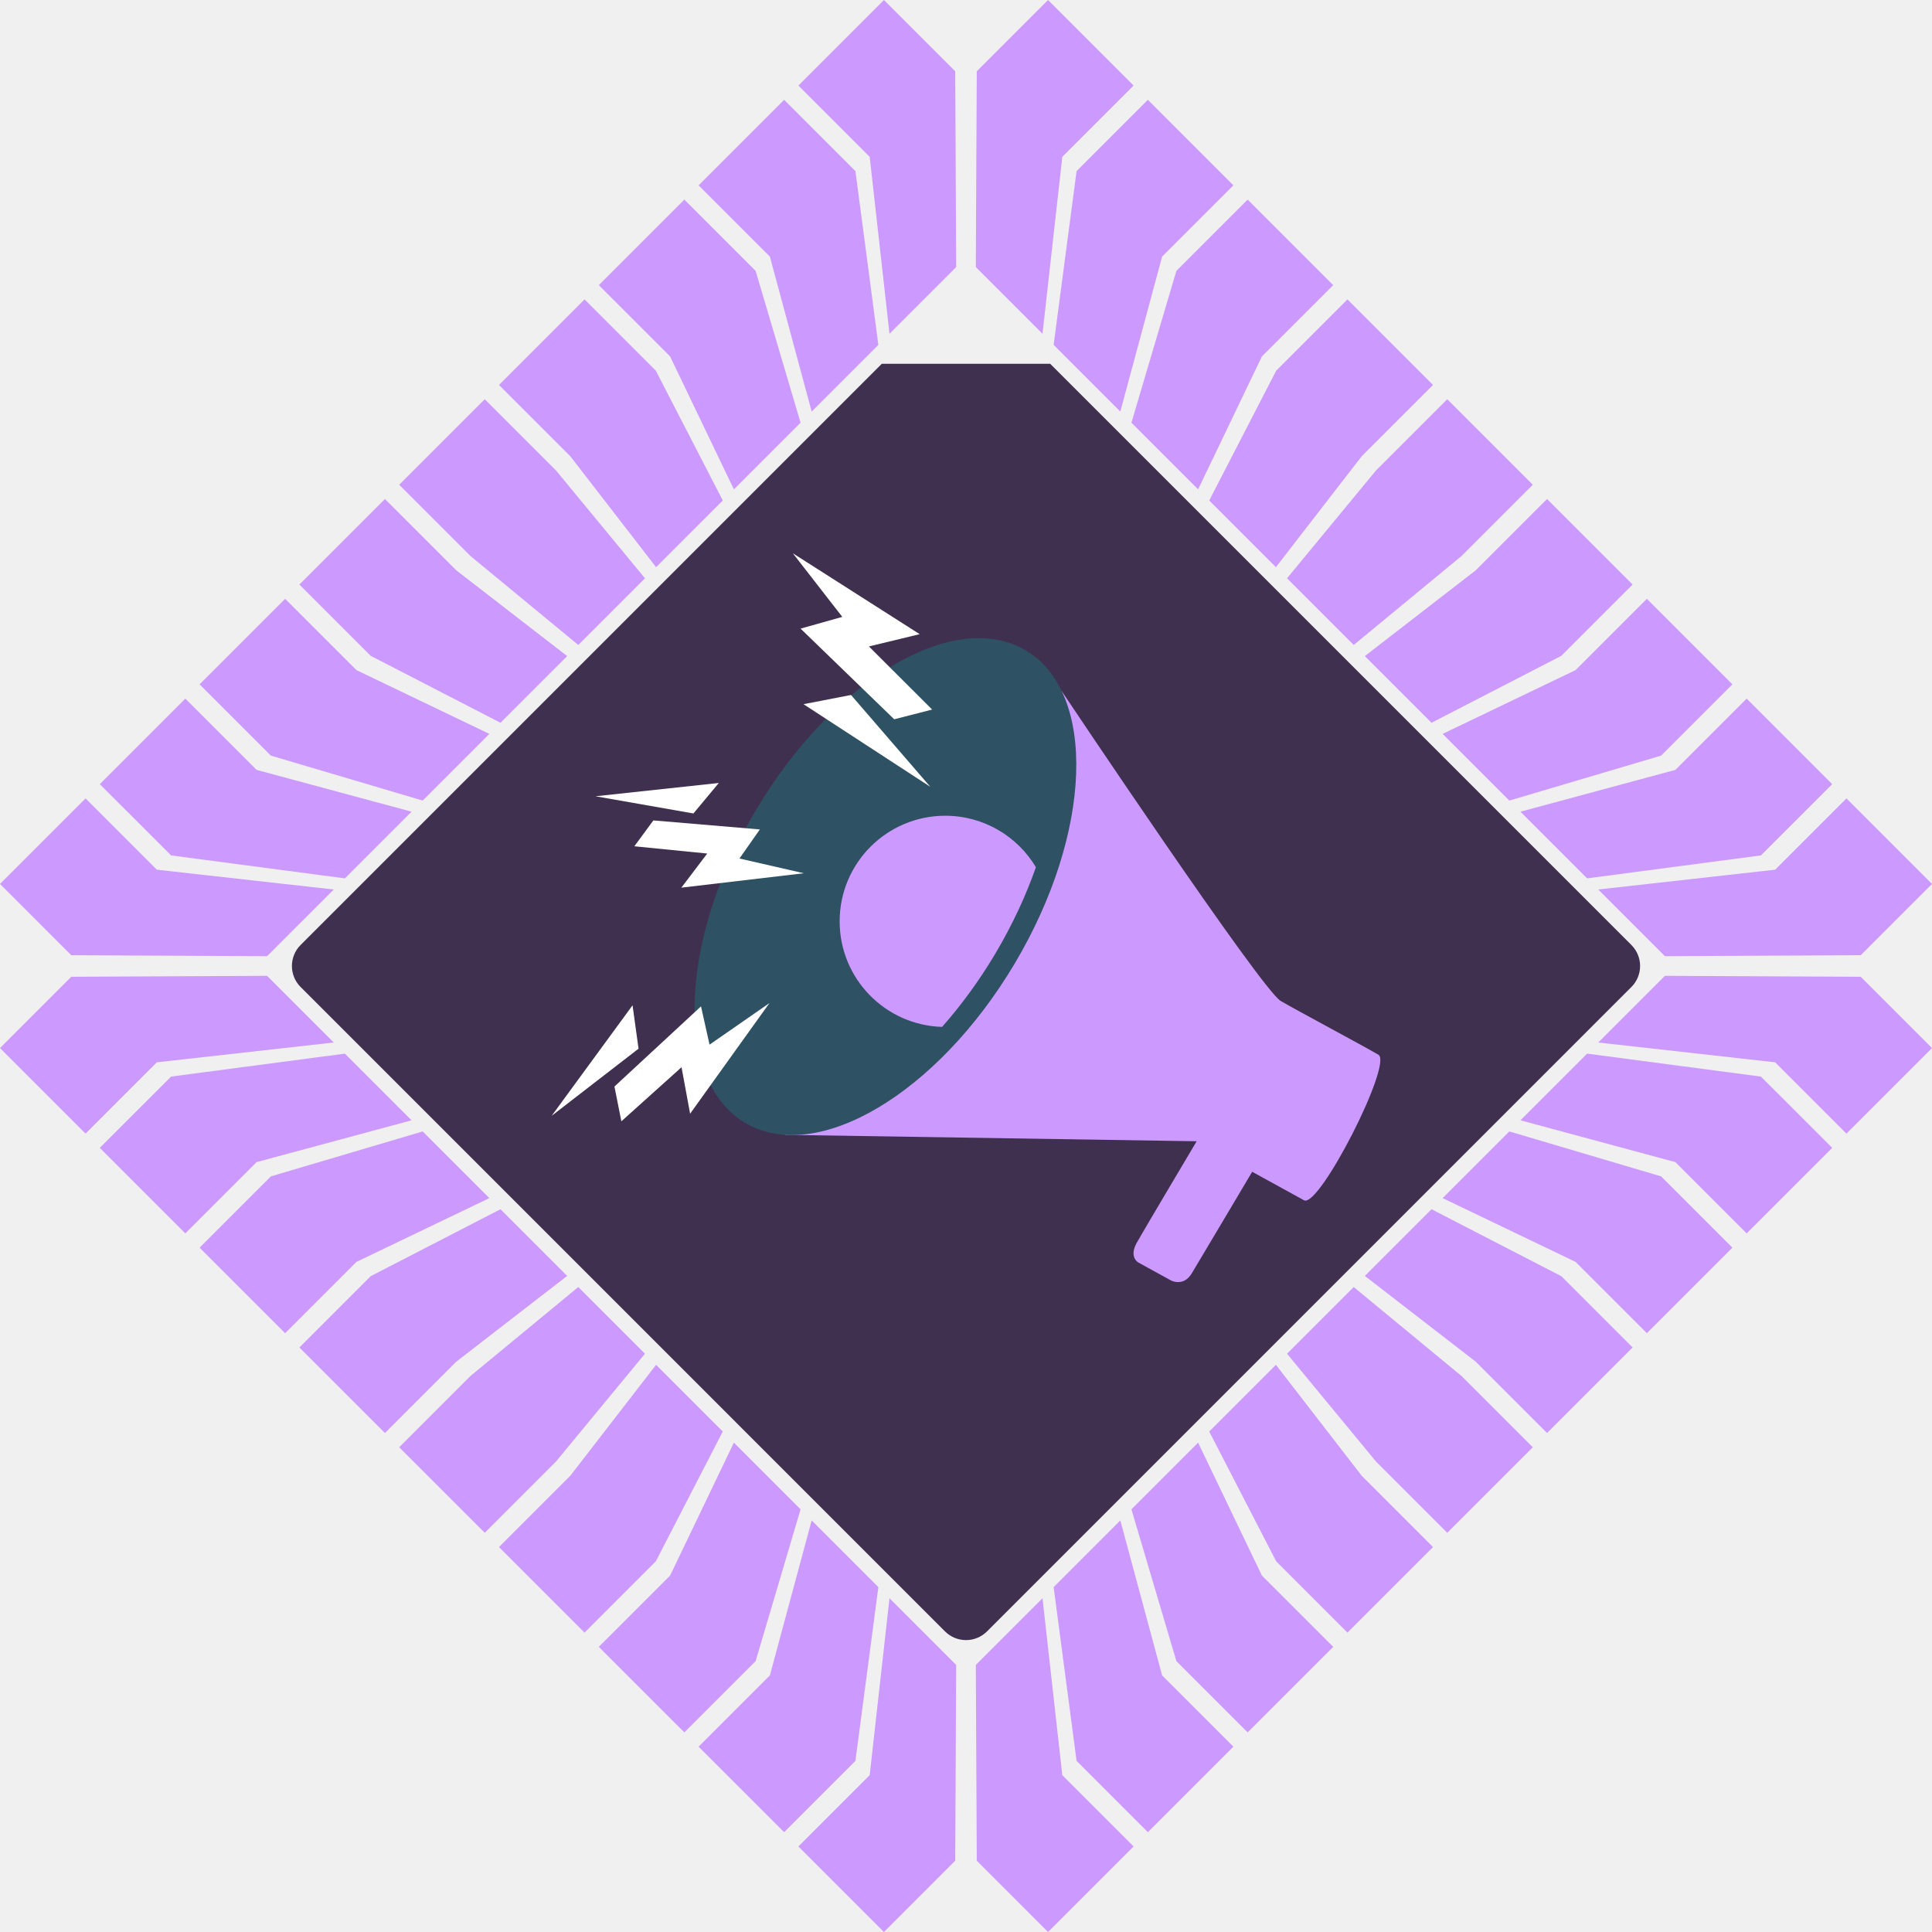
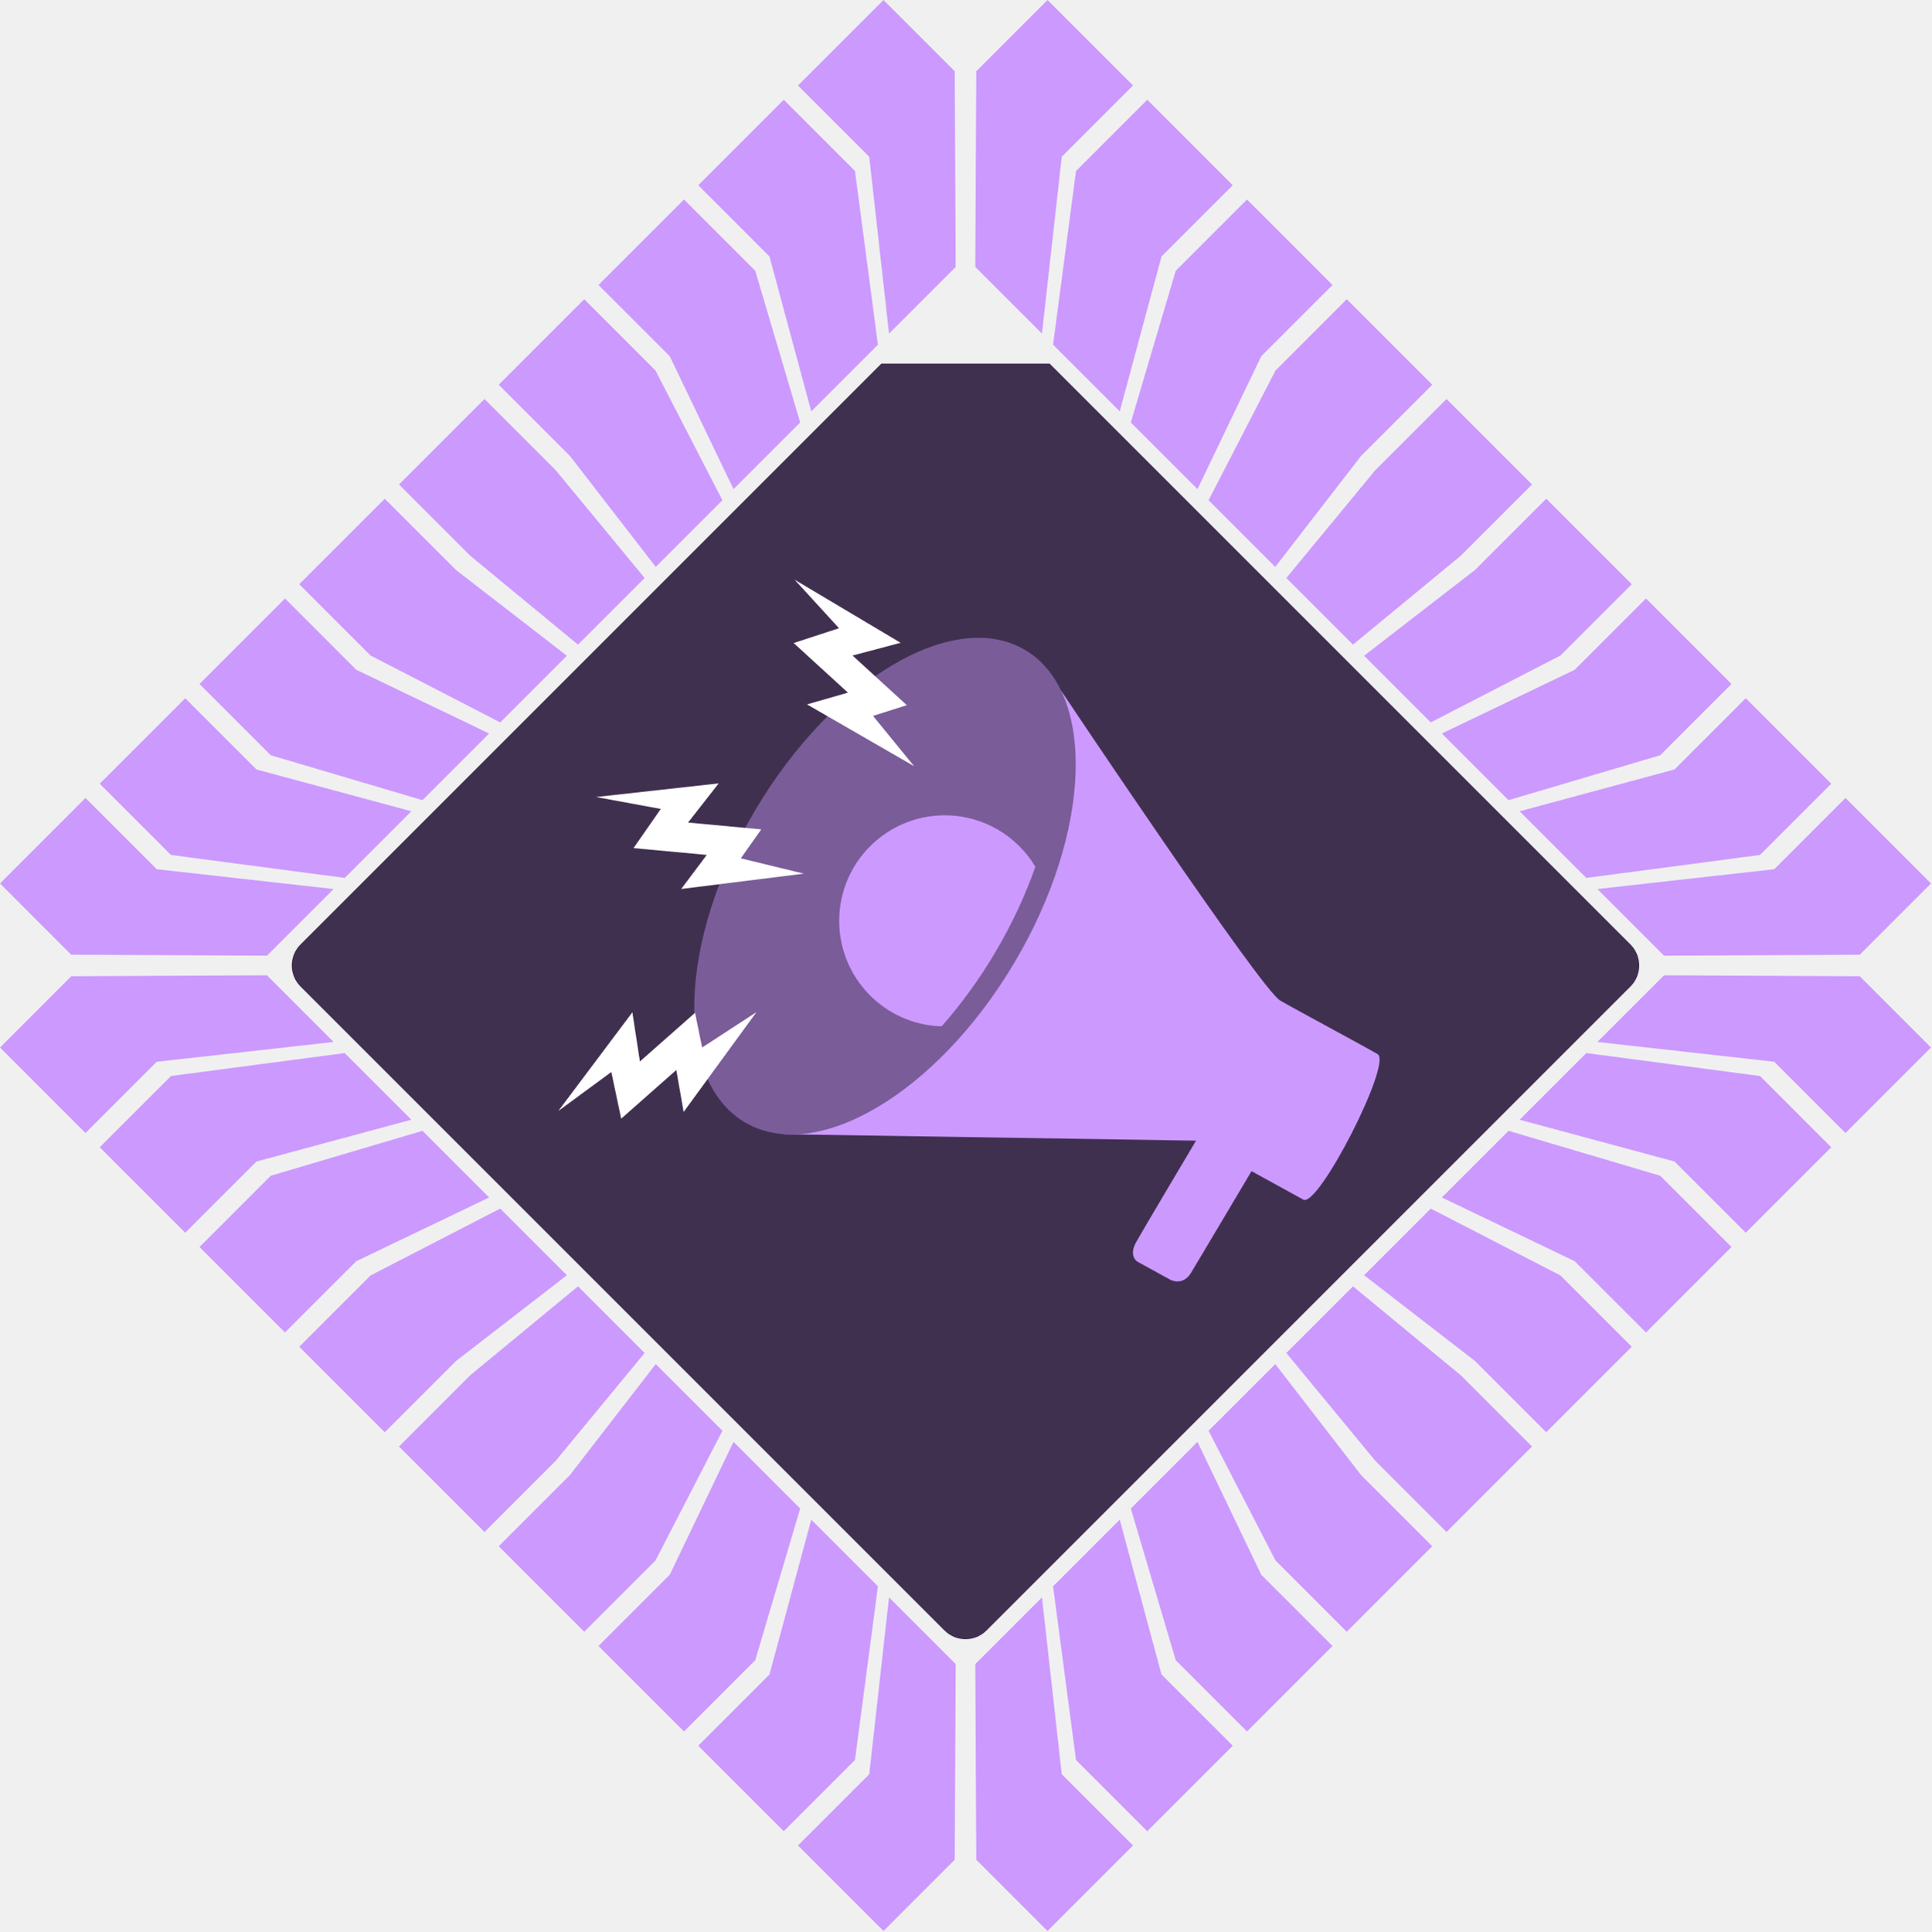
- <svg xmlns="http://www.w3.org/2000/svg" version="1.1" x="0px" y="0px" viewBox="0 0 566.929 566.929" enable-background="new 0 0 566.929 566.929" xml:space="preserve">
-   <g id="Outer_Square">
-     <g id="Bottom_Right">
-       <polyline fill="#cc99ff" points="488.554,286.348 546.013,286.625 566.929,307.546 541.829,332.647 520.907,311.726     468.985,305.916 488.554,286.348   " />
-       <polyline fill="#cc99ff" points="465.726,309.179 516.725,315.912 537.646,336.829 512.542,361.93 491.624,341.013     446.157,328.744 465.726,309.179   " />
-       <polyline fill="#cc99ff" points="442.895,332.007 487.44,345.196 508.358,366.113 483.257,391.214 462.341,370.297     423.325,351.575 442.895,332.007   " />
-       <polyline fill="#cc99ff" points="420.066,354.838 458.152,374.48 479.073,395.401 453.97,420.502 433.052,399.585     400.499,374.407 420.066,354.838   " />
-       <polyline fill="#cc99ff" points="397.235,377.666 428.869,403.768 449.786,424.685 424.685,449.785 403.769,428.868     377.666,397.234 397.235,377.666   " />
-       <polyline fill="#cc99ff" points="374.408,400.494 399.585,433.052 420.503,453.973 395.402,479.073 374.481,458.152     354.835,420.066 374.408,400.494   " />
-       <polyline fill="#cc99ff" points="351.575,423.325 370.298,462.34 391.218,483.257 366.112,508.357 345.196,487.44     332.007,442.895 351.575,423.325   " />
-       <polyline fill="#cc99ff" points="328.749,446.157 341.013,491.623 361.931,512.54 336.829,537.641 315.913,516.724     309.179,465.726 328.749,446.157   " />
-       <polyline fill="#cc99ff" points="305.917,468.988 311.726,520.907 332.645,541.828 307.542,566.929 286.626,546.008     286.349,488.554 305.917,468.988   " />
-     </g>
-     <g id="Top_Right">
-       <polyline fill="#cc99ff" points="488.554,280.581 546.012,280.304 566.929,259.383 541.828,234.282 520.907,255.203     468.985,261.013 488.554,280.581   " />
-       <polyline fill="#cc99ff" points="465.726,257.75 516.725,251.017 537.646,230.1 512.541,204.999 491.624,225.916 446.156,238.185     465.726,257.75   " />
-       <polyline fill="#cc99ff" points="442.895,234.922 487.44,221.732 508.357,200.815 483.257,175.715 462.341,196.632     423.325,215.354 442.895,234.922   " />
-       <polyline fill="#cc99ff" points="420.066,212.091 458.152,192.448 479.073,171.527 453.969,146.427 433.052,167.344     400.498,192.521 420.066,212.091   " />
-       <polyline fill="#cc99ff" points="397.234,189.263 428.869,163.161 449.786,142.244 424.685,117.144 403.768,138.061     377.666,169.694 397.234,189.263   " />
-       <polyline fill="#cc99ff" points="374.408,166.435 399.585,133.877 420.502,112.956 395.402,87.855 374.481,108.776     354.834,146.862 374.408,166.435   " />
-       <polyline fill="#cc99ff" points="351.575,143.604 370.298,104.589 391.218,83.672 366.112,58.571 345.196,79.488 332.007,124.034     351.575,143.604   " />
-       <polyline fill="#cc99ff" points="328.749,120.771 341.013,75.306 361.93,54.389 336.829,29.288 315.912,50.205 309.179,101.203     328.749,120.771   " />
-       <polyline fill="#cc99ff" points="305.916,97.94 311.725,46.021 332.645,25.101 307.542,0 286.625,20.921 286.348,78.375     305.916,97.94   " />
-     </g>
-     <g id="Bottom_Left">
-       <polyline fill="#cc99ff" points="78.376,286.348 20.917,286.625 0,307.546 25.1,332.647 46.022,311.726 97.944,305.916     78.376,286.348   " />
-       <polyline fill="#cc99ff" points="101.204,309.179 50.205,315.912 29.284,336.829 54.387,361.93 75.305,341.013 120.772,328.744     101.204,309.179   " />
-       <polyline fill="#cc99ff" points="124.034,332.007 79.489,345.196 58.571,366.113 83.672,391.214 104.588,370.297 143.604,351.575     124.034,332.007   " />
-       <polyline fill="#cc99ff" points="146.863,354.838 108.777,374.48 87.856,395.401 112.959,420.502 133.877,399.585 166.43,374.407     146.863,354.838   " />
-       <polyline fill="#cc99ff" points="169.694,377.666 138.06,403.768 117.143,424.685 142.245,449.785 163.161,428.868     189.263,397.234 169.694,377.666   " />
-       <polyline fill="#cc99ff" points="192.521,400.494 167.344,433.052 146.426,453.973 171.527,479.073 192.448,458.152     212.094,420.066 192.521,400.494   " />
-       <polyline fill="#cc99ff" points="215.354,423.325 196.631,462.34 175.711,483.257 200.816,508.357 221.733,487.44     234.922,442.895 215.354,423.325   " />
-       <polyline fill="#cc99ff" points="238.18,446.157 225.916,491.623 204.998,512.54 230.1,537.641 251.016,516.724 257.75,465.726     238.18,446.157   " />
-       <polyline fill="#cc99ff" points="261.012,468.988 255.204,520.907 234.284,541.828 259.387,566.929 280.303,546.008     280.581,488.554 261.012,468.988   " />
-     </g>
-     <g id="Top_Left">
-       <polyline fill="#cc99ff" points="78.375,280.581 20.917,280.304 0,259.383 25.101,234.282 46.021,255.203 97.944,261.013     78.375,280.581   " />
-       <polyline fill="#cc99ff" points="101.203,257.75 50.205,251.017 29.284,230.1 54.388,204.999 75.305,225.916 120.772,238.185     101.203,257.75   " />
-       <polyline fill="#cc99ff" points="124.034,234.922 79.488,221.732 58.571,200.815 83.672,175.715 104.588,196.632 143.604,215.354     124.034,234.922   " />
-       <polyline fill="#cc99ff" points="146.863,212.091 108.777,192.448 87.855,171.527 112.96,146.427 133.877,167.344     166.431,192.521 146.863,212.091   " />
-       <polyline fill="#cc99ff" points="169.694,189.263 138.06,163.161 117.143,142.244 142.244,117.144 163.161,138.061     189.263,169.694 169.694,189.263   " />
-       <polyline fill="#cc99ff" points="192.521,166.435 167.344,133.877 146.427,112.956 171.527,87.855 192.448,108.776     212.095,146.862 192.521,166.435   " />
-       <polyline fill="#cc99ff" points="215.354,143.604 196.631,104.589 175.711,83.672 200.816,58.571 221.733,79.488 234.922,124.034     215.354,143.604   " />
-       <polyline fill="#cc99ff" points="238.18,120.771 225.916,75.306 204.999,54.389 230.1,29.288 251.017,50.205 257.75,101.203     238.18,120.771   " />
-       <polyline fill="#cc99ff" points="261.013,97.94 255.204,46.021 234.283,25.101 259.387,0 280.304,20.921 280.581,78.375     261.013,97.94   " />
-     </g>
+ <svg xmlns="http://www.w3.org/2000/svg" width="567" height="567" viewBox="0 0 567 567" fill="none">
+   <g clip-path="url(#clip0_40_2)">
+     <path d="M488.554 286.348L546.013 286.625L566.929 307.546L541.829 332.647L520.907 311.726L468.985 305.916L488.554 286.348Z" fill="#CC99FF" />
+     <path d="M465.726 309.179L516.725 315.912L537.646 336.829L512.542 361.93L491.624 341.013L446.157 328.744L465.726 309.179Z" fill="#CC99FF" />
+     <path d="M442.895 332.007L487.44 345.196L508.358 366.113L483.257 391.214L462.341 370.297L423.325 351.575L442.895 332.007Z" fill="#CC99FF" />
+     <path d="M420.066 354.838L458.152 374.48L479.073 395.401L453.97 420.502L433.052 399.585L400.499 374.407L420.066 354.838Z" fill="#CC99FF" />
+     <path d="M397.235 377.666L428.869 403.768L449.786 424.685L424.685 449.785L403.769 428.868L377.666 397.234L397.235 377.666Z" fill="#CC99FF" />
+     <path d="M374.408 400.494L399.585 433.052L420.503 453.973L395.402 479.073L374.481 458.152L354.835 420.066L374.408 400.494Z" fill="#CC99FF" />
+     <path d="M351.575 423.325L370.298 462.34L391.218 483.257L366.112 508.357L345.196 487.44L332.007 442.895L351.575 423.325Z" fill="#CC99FF" />
+     <path d="M328.749 446.157L341.013 491.623L361.931 512.54L336.829 537.641L315.913 516.724L309.179 465.726L328.749 446.157Z" fill="#CC99FF" />
+     <path d="M305.917 468.988L311.726 520.907L332.645 541.828L307.542 566.929L286.626 546.008L286.349 488.554L305.917 468.988Z" fill="#CC99FF" />
+     <path d="M488.554 280.581L546.012 280.304L566.929 259.383L541.828 234.282L520.907 255.203L468.985 261.013L488.554 280.581Z" fill="#CC99FF" />
+     <path d="M465.726 257.75L516.725 251.017L537.646 230.1L512.541 204.999L491.624 225.916L446.156 238.185L465.726 257.75Z" fill="#CC99FF" />
+     <path d="M442.895 234.922L487.44 221.732L508.357 200.815L483.257 175.715L462.341 196.632L423.325 215.354L442.895 234.922Z" fill="#CC99FF" />
+     <path d="M420.066 212.091L458.152 192.448L479.073 171.527L453.969 146.427L433.052 167.344L400.498 192.521L420.066 212.091Z" fill="#CC99FF" />
+     <path d="M397.234 189.263L428.869 163.161L449.786 142.244L424.685 117.144L403.768 138.061L377.666 169.694L397.234 189.263Z" fill="#CC99FF" />
+     <path d="M374.408 166.435L399.585 133.877L420.502 112.956L395.402 87.855L374.481 108.776L354.834 146.862L374.408 166.435Z" fill="#CC99FF" />
+     <path d="M351.575 143.604L370.298 104.589L391.218 83.672L366.112 58.571L345.196 79.488L332.007 124.034L351.575 143.604Z" fill="#CC99FF" />
+     <path d="M328.749 120.771L341.013 75.306L361.93 54.389L336.829 29.288L315.912 50.205L309.179 101.203L328.749 120.771Z" fill="#CC99FF" />
+     <path d="M305.916 97.94L311.725 46.021L332.645 25.101L307.542 0L286.625 20.921L286.348 78.375L305.916 97.94Z" fill="#CC99FF" />
+     <path d="M78.376 286.348L20.917 286.625L0 307.546L25.1 332.647L46.022 311.726L97.944 305.916L78.376 286.348Z" fill="#CC99FF" />
+     <path d="M101.204 309.179L50.205 315.912L29.284 336.829L54.387 361.93L75.305 341.013L120.772 328.744L101.204 309.179Z" fill="#CC99FF" />
+     <path d="M124.034 332.007L79.489 345.196L58.571 366.113L83.672 391.214L104.588 370.297L143.604 351.575L124.034 332.007Z" fill="#CC99FF" />
+     <path d="M146.863 354.838L108.777 374.48L87.856 395.401L112.959 420.502L133.877 399.585L166.43 374.407L146.863 354.838Z" fill="#CC99FF" />
+     <path d="M169.694 377.666L138.06 403.768L117.143 424.685L142.245 449.785L163.161 428.868L189.263 397.234L169.694 377.666Z" fill="#CC99FF" />
+     <path d="M192.521 400.494L167.344 433.052L146.426 453.973L171.527 479.073L192.448 458.152L212.094 420.066L192.521 400.494Z" fill="#CC99FF" />
+     <path d="M215.354 423.325L196.631 462.34L175.711 483.257L200.816 508.357L221.733 487.44L234.922 442.895L215.354 423.325Z" fill="#CC99FF" />
+     <path d="M238.18 446.157L225.916 491.623L204.998 512.54L230.1 537.641L251.016 516.724L257.75 465.726L238.18 446.157Z" fill="#CC99FF" />
+     <path d="M261.012 468.988L255.204 520.907L234.284 541.828L259.387 566.929L280.303 546.008L280.581 488.554L261.012 468.988Z" fill="#CC99FF" />
+     <path d="M78.375 280.581L20.917 280.304L0 259.383L25.101 234.282L46.021 255.203L97.944 261.013L78.375 280.581Z" fill="#CC99FF" />
+     <path d="M101.203 257.75L50.205 251.017L29.284 230.1L54.388 204.999L75.305 225.916L120.772 238.185L101.203 257.75Z" fill="#CC99FF" />
+     <path d="M124.034 234.922L79.488 221.732L58.571 200.815L83.672 175.715L104.588 196.632L143.604 215.354L124.034 234.922Z" fill="#CC99FF" />
+     <path d="M146.863 212.091L108.777 192.448L87.855 171.527L112.96 146.427L133.877 167.344L166.431 192.521L146.863 212.091Z" fill="#CC99FF" />
+     <path d="M169.694 189.263L138.06 163.161L117.143 142.244L142.244 117.144L163.161 138.061L189.263 169.694L169.694 189.263Z" fill="#CC99FF" />
+     <path d="M192.521 166.435L167.344 133.877L146.427 112.956L171.527 87.855L192.448 108.776L212.095 146.862L192.521 166.435Z" fill="#CC99FF" />
+     <path d="M215.354 143.604L196.631 104.589L175.711 83.672L200.816 58.571L221.733 79.488L234.922 124.034L215.354 143.604Z" fill="#CC99FF" />
+     <path d="M238.18 120.771L225.916 75.306L204.999 54.389L230.1 29.288L251.017 50.205L257.75 101.203L238.18 120.771Z" fill="#CC99FF" />
+     <path d="M261.013 97.94L255.204 46.021L234.283 25.101L259.387 0L280.304 20.921L280.581 78.375L261.013 97.94Z" fill="#CC99FF" />
+     <path d="M283.466 481.272C281.235 481.272 279.002 480.418 277.298 478.718L88.212 289.629C84.807 286.228 84.807 280.703 88.212 277.298L258.763 106.747H308.166L478.717 277.298C482.122 280.703 482.122 286.228 478.717 289.629L289.633 478.719C287.93 480.419 285.7 481.272 283.466 481.272Z" fill="#403050" />
+     <path d="M375.835 293.743C370.106 290.424 311.573 202.837 311.573 202.837L230.305 333.007L351.151 334.893C351.151 334.893 334.742 362.504 333.52 364.762C331.257 368.945 333.999 370.452 333.999 370.452L343.585 375.722C343.585 375.722 347.247 377.735 349.707 373.66C352.663 368.764 367.442 343.848 367.442 343.848C367.442 343.848 380.64 351.097 382.648 352.207C387.078 354.655 408.82 312.021 404.473 309.496C399.223 306.446 381.161 296.829 375.835 293.743Z" fill="#CC99FF" />
+     <path d="M221.874 237.616C199.125 275.895 197.672 317.024 218.63 329.48C239.588 341.934 275.022 321.002 297.77 282.72C320.52 244.44 321.972 203.31 301.014 190.855C280.056 178.4 244.623 199.335 221.874 237.616Z" fill="#7A5C99" />
+     <path d="M292.062 279.846C297.073 271.412 301.05 262.84 303.981 254.467C298.567 245.428 288.683 239.374 277.378 239.374C260.262 239.374 246.387 253.249 246.387 270.364C246.387 287.17 259.765 300.841 276.45 301.333C282.039 295.014 287.327 287.812 292.062 279.846Z" fill="#CC99FF" />
+     <path d="M179.479 314.736L163.914 326.18L185.661 297.213L187.874 311.648L204.059 297.354L206.141 307.548L222.092 297.153L200.71 326.463L198.562 314.148L182.377 328.442L179.479 314.736Z" fill="white" />
+     <path d="M194 237.5L175 234L211 230L202 241.5L223.5 243.5L217.5 252L236 256.5L200 261L207.5 251L186 249L194 237.5Z" fill="white" />
+     <path d="M246.331 184.445L233.291 170.19L264.413 188.722L250.297 192.462L266.236 207.03L256.322 210.188L268.36 224.939L236.936 206.806L248.951 203.356L233.013 188.789L246.331 184.445Z" fill="white" />
  </g>
-   <g id="Inner_Square">
-     <path id="Core_2_" fill="#403050" d="M283.466,481.272c-2.231,0-4.464-0.854-6.168-2.554L88.212,289.629   c-3.405-3.401-3.405-8.926,0-12.331l170.551-170.551h49.403l170.551,170.551c3.405,3.405,3.405,8.93,0,12.331l-189.084,189.09   C287.93,480.419,285.7,481.272,283.466,481.272" />
-     <g id="Megaphone">
-       <path fill="#cc99ff" d="M375.835,293.743c-5.729-3.319-64.262-90.906-64.262-90.906l-81.268,130.17l120.846,1.886    c0,0-16.409,27.611-17.631,29.869c-2.263,4.183,0.479,5.69,0.479,5.69l9.586,5.27c0,0,3.662,2.013,6.122-2.062    c2.956-4.896,17.735-29.812,17.735-29.812s13.198,7.249,15.206,8.359c4.43,2.448,26.172-40.186,21.825-42.711    C399.223,306.446,381.161,296.829,375.835,293.743z" />
-       <path fill="#2E5163" d="M221.874,237.616c-22.749,38.279-24.202,79.408-3.244,91.864c20.958,12.454,56.392-8.478,79.14-46.76    c22.75-38.28,24.202-79.41,3.244-91.865C280.056,178.4,244.623,199.335,221.874,237.616z" />
-       <path fill="#cc99ff" d="M292.062,279.846c5.011-8.434,8.988-17.006,11.919-25.379c-5.414-9.039-15.298-15.093-26.603-15.093    c-17.116,0-30.991,13.875-30.991,30.99c0,16.806,13.378,30.477,30.063,30.969C282.039,295.014,287.327,287.812,292.062,279.846z" />
-     </g>
-     <g id="Flash_3_">
-       <polyline id="N_3_" fill-rule="evenodd" clip-rule="evenodd" fill="#FFFFFF" points="180.303,318.834 182.334,329.037     199.987,313.17 202.509,326.809 225.785,294.348 208.213,306.538 205.701,295.309 180.303,318.834   " />
-       <polyline id="I_3_" fill-rule="evenodd" clip-rule="evenodd" fill="#FFFFFF" points="161.884,327.422 187.375,307.728     185.618,294.994 161.884,327.422   " />
-     </g>
-     <g id="Flash_1_">
-       <polyline id="N_1_" fill-rule="evenodd" clip-rule="evenodd" fill="#FFFFFF" points="191.727,240.745 186.138,248.332     207.528,250.464 199.939,260.475 235.867,256.247 216.986,251.923 222.971,243.391 191.727,240.745   " />
-       <polyline id="I_1_" fill-rule="evenodd" clip-rule="evenodd" fill="#FFFFFF" points="174.741,233.657 203.476,238.703     210.928,229.757 174.741,233.657   " />
-     </g>
-     <g id="Flash_2_">
-       <polyline id="N_2_" fill-rule="evenodd" clip-rule="evenodd" fill="#FFFFFF" points="262.4,211.068 273.536,208.214     254.971,189.692 269.867,186.092 232.658,162.363 247.162,181.017 234.923,184.461 262.4,211.068   " />
-       <polyline id="I_2_" fill-rule="evenodd" clip-rule="evenodd" fill="#FFFFFF" points="272.982,230.873 249.725,203.934     235.782,206.636 272.982,230.873   " />
-     </g>
-   </g>
+   <defs>
+     <clipPath id="clip0_40_2">
+       <rect width="566.929" height="566.929" fill="white" />
+     </clipPath>
+   </defs>
</svg>
